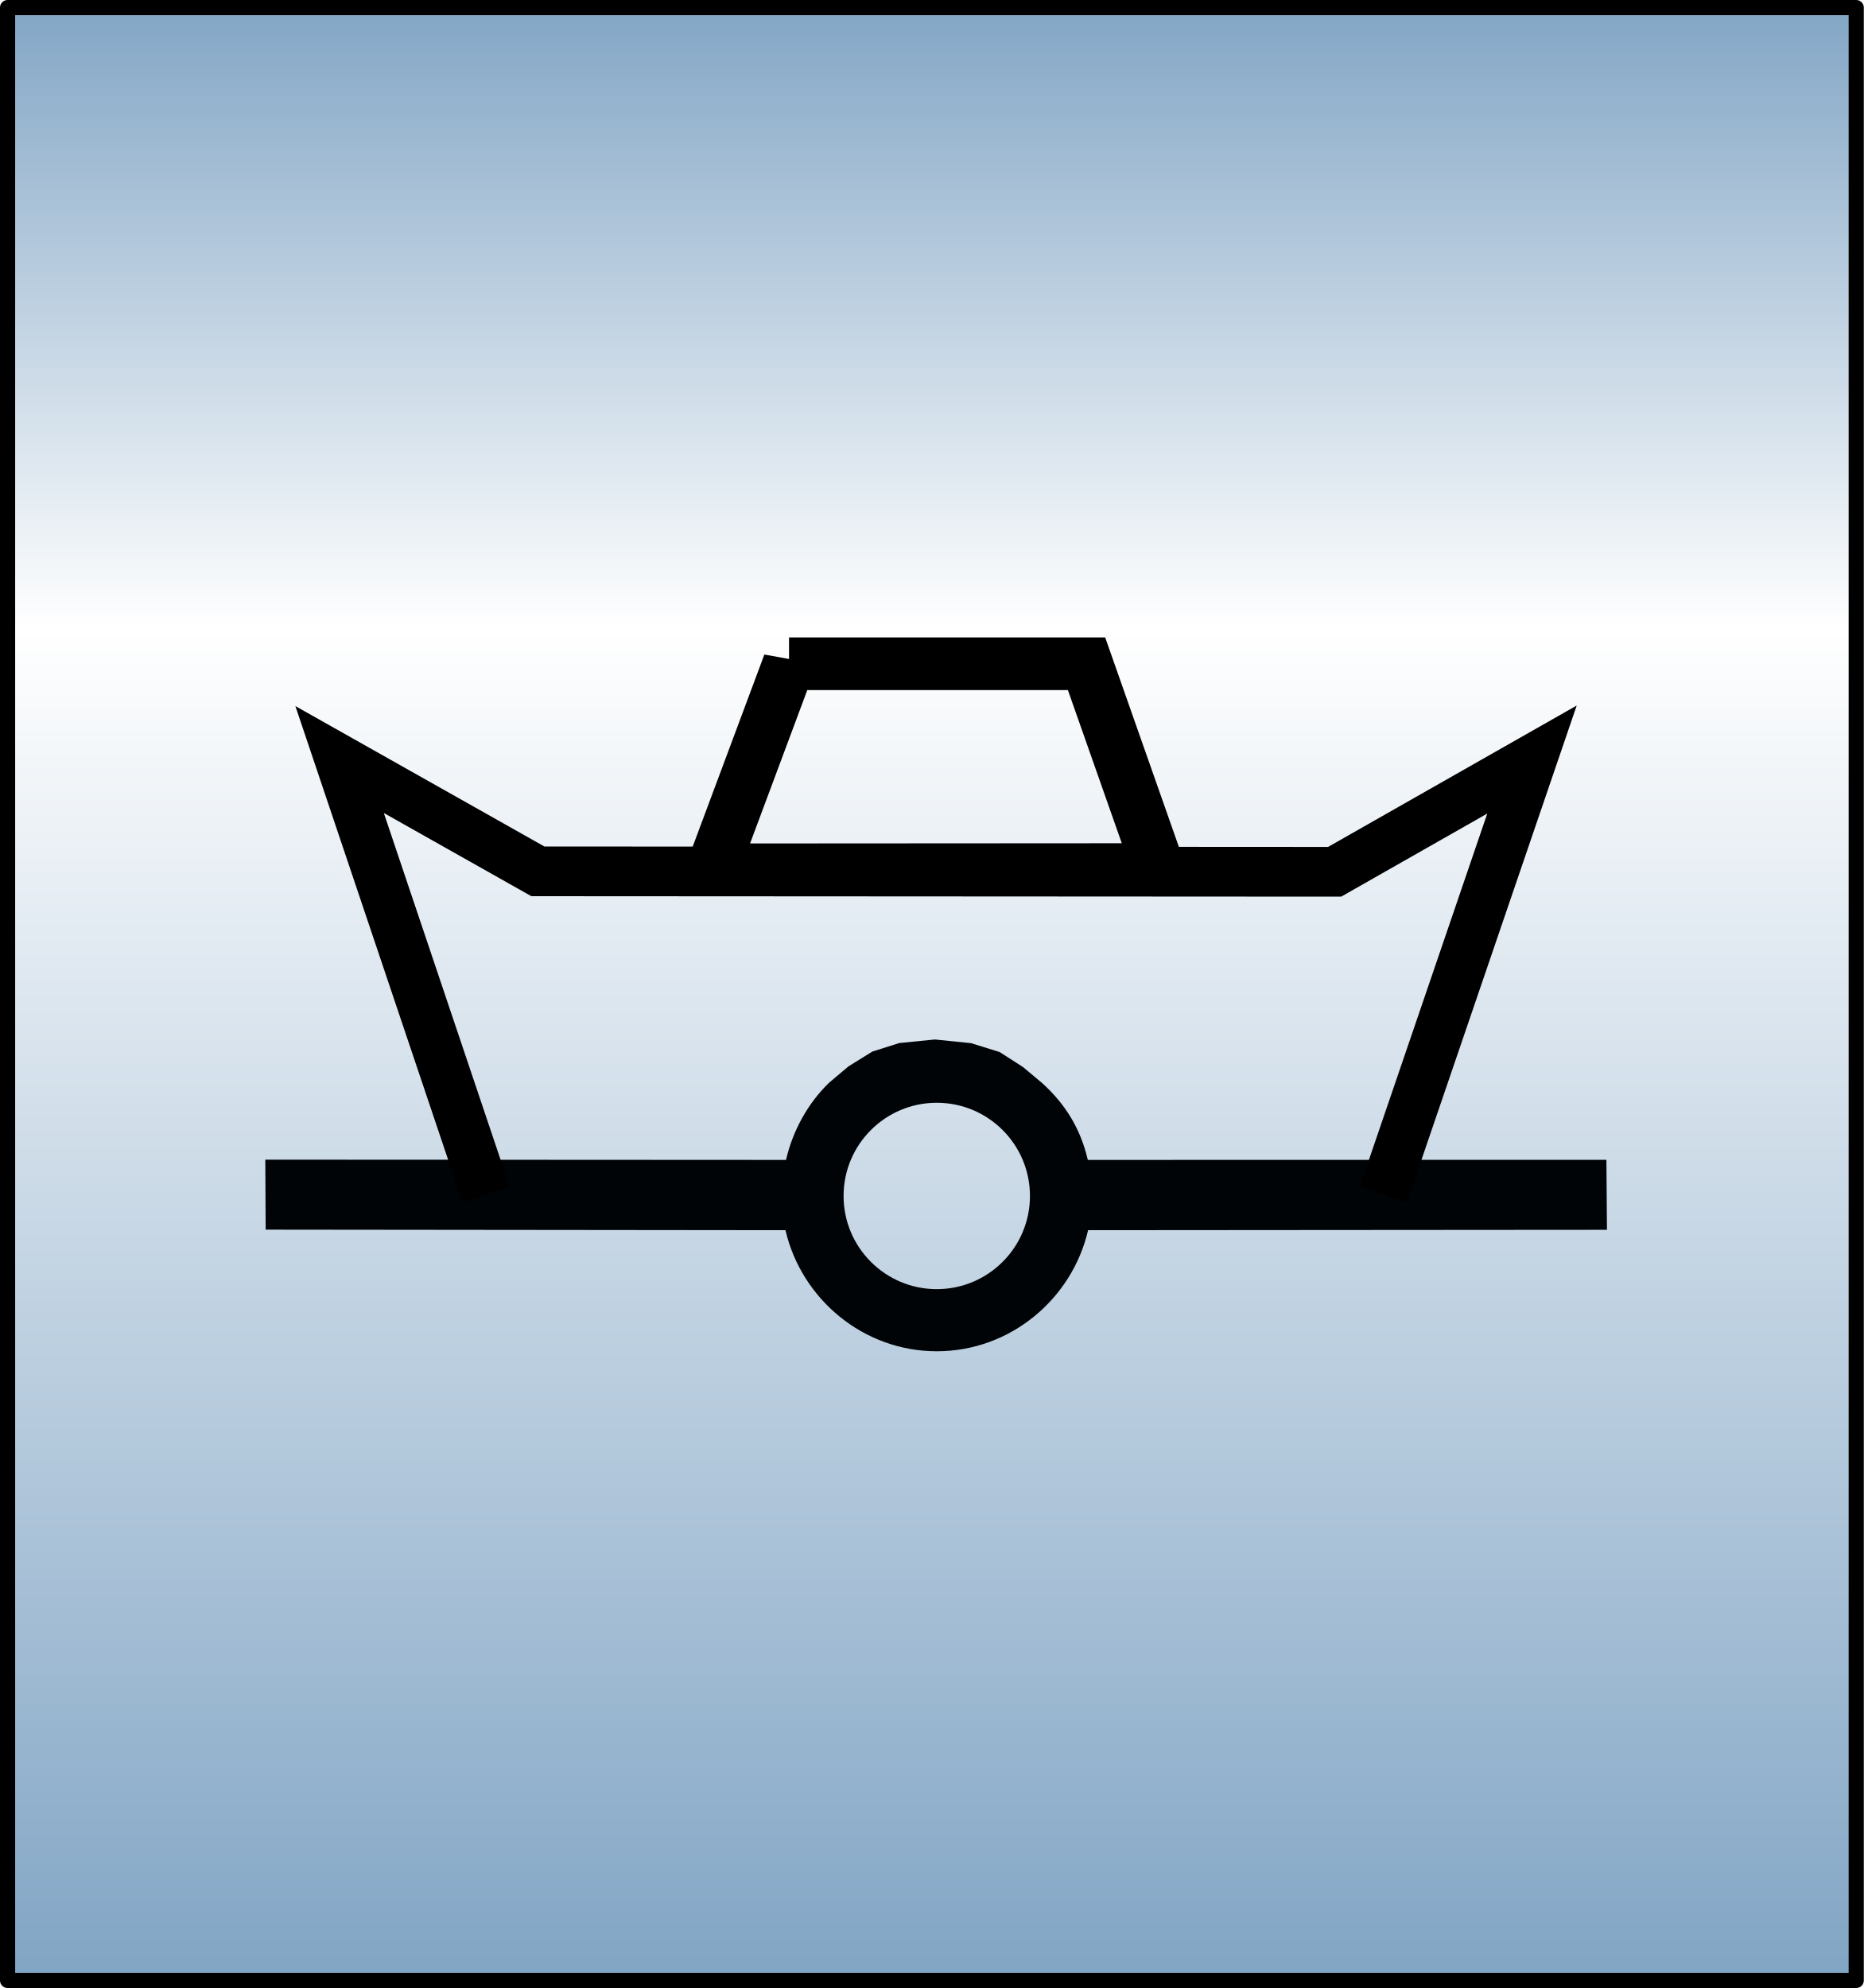
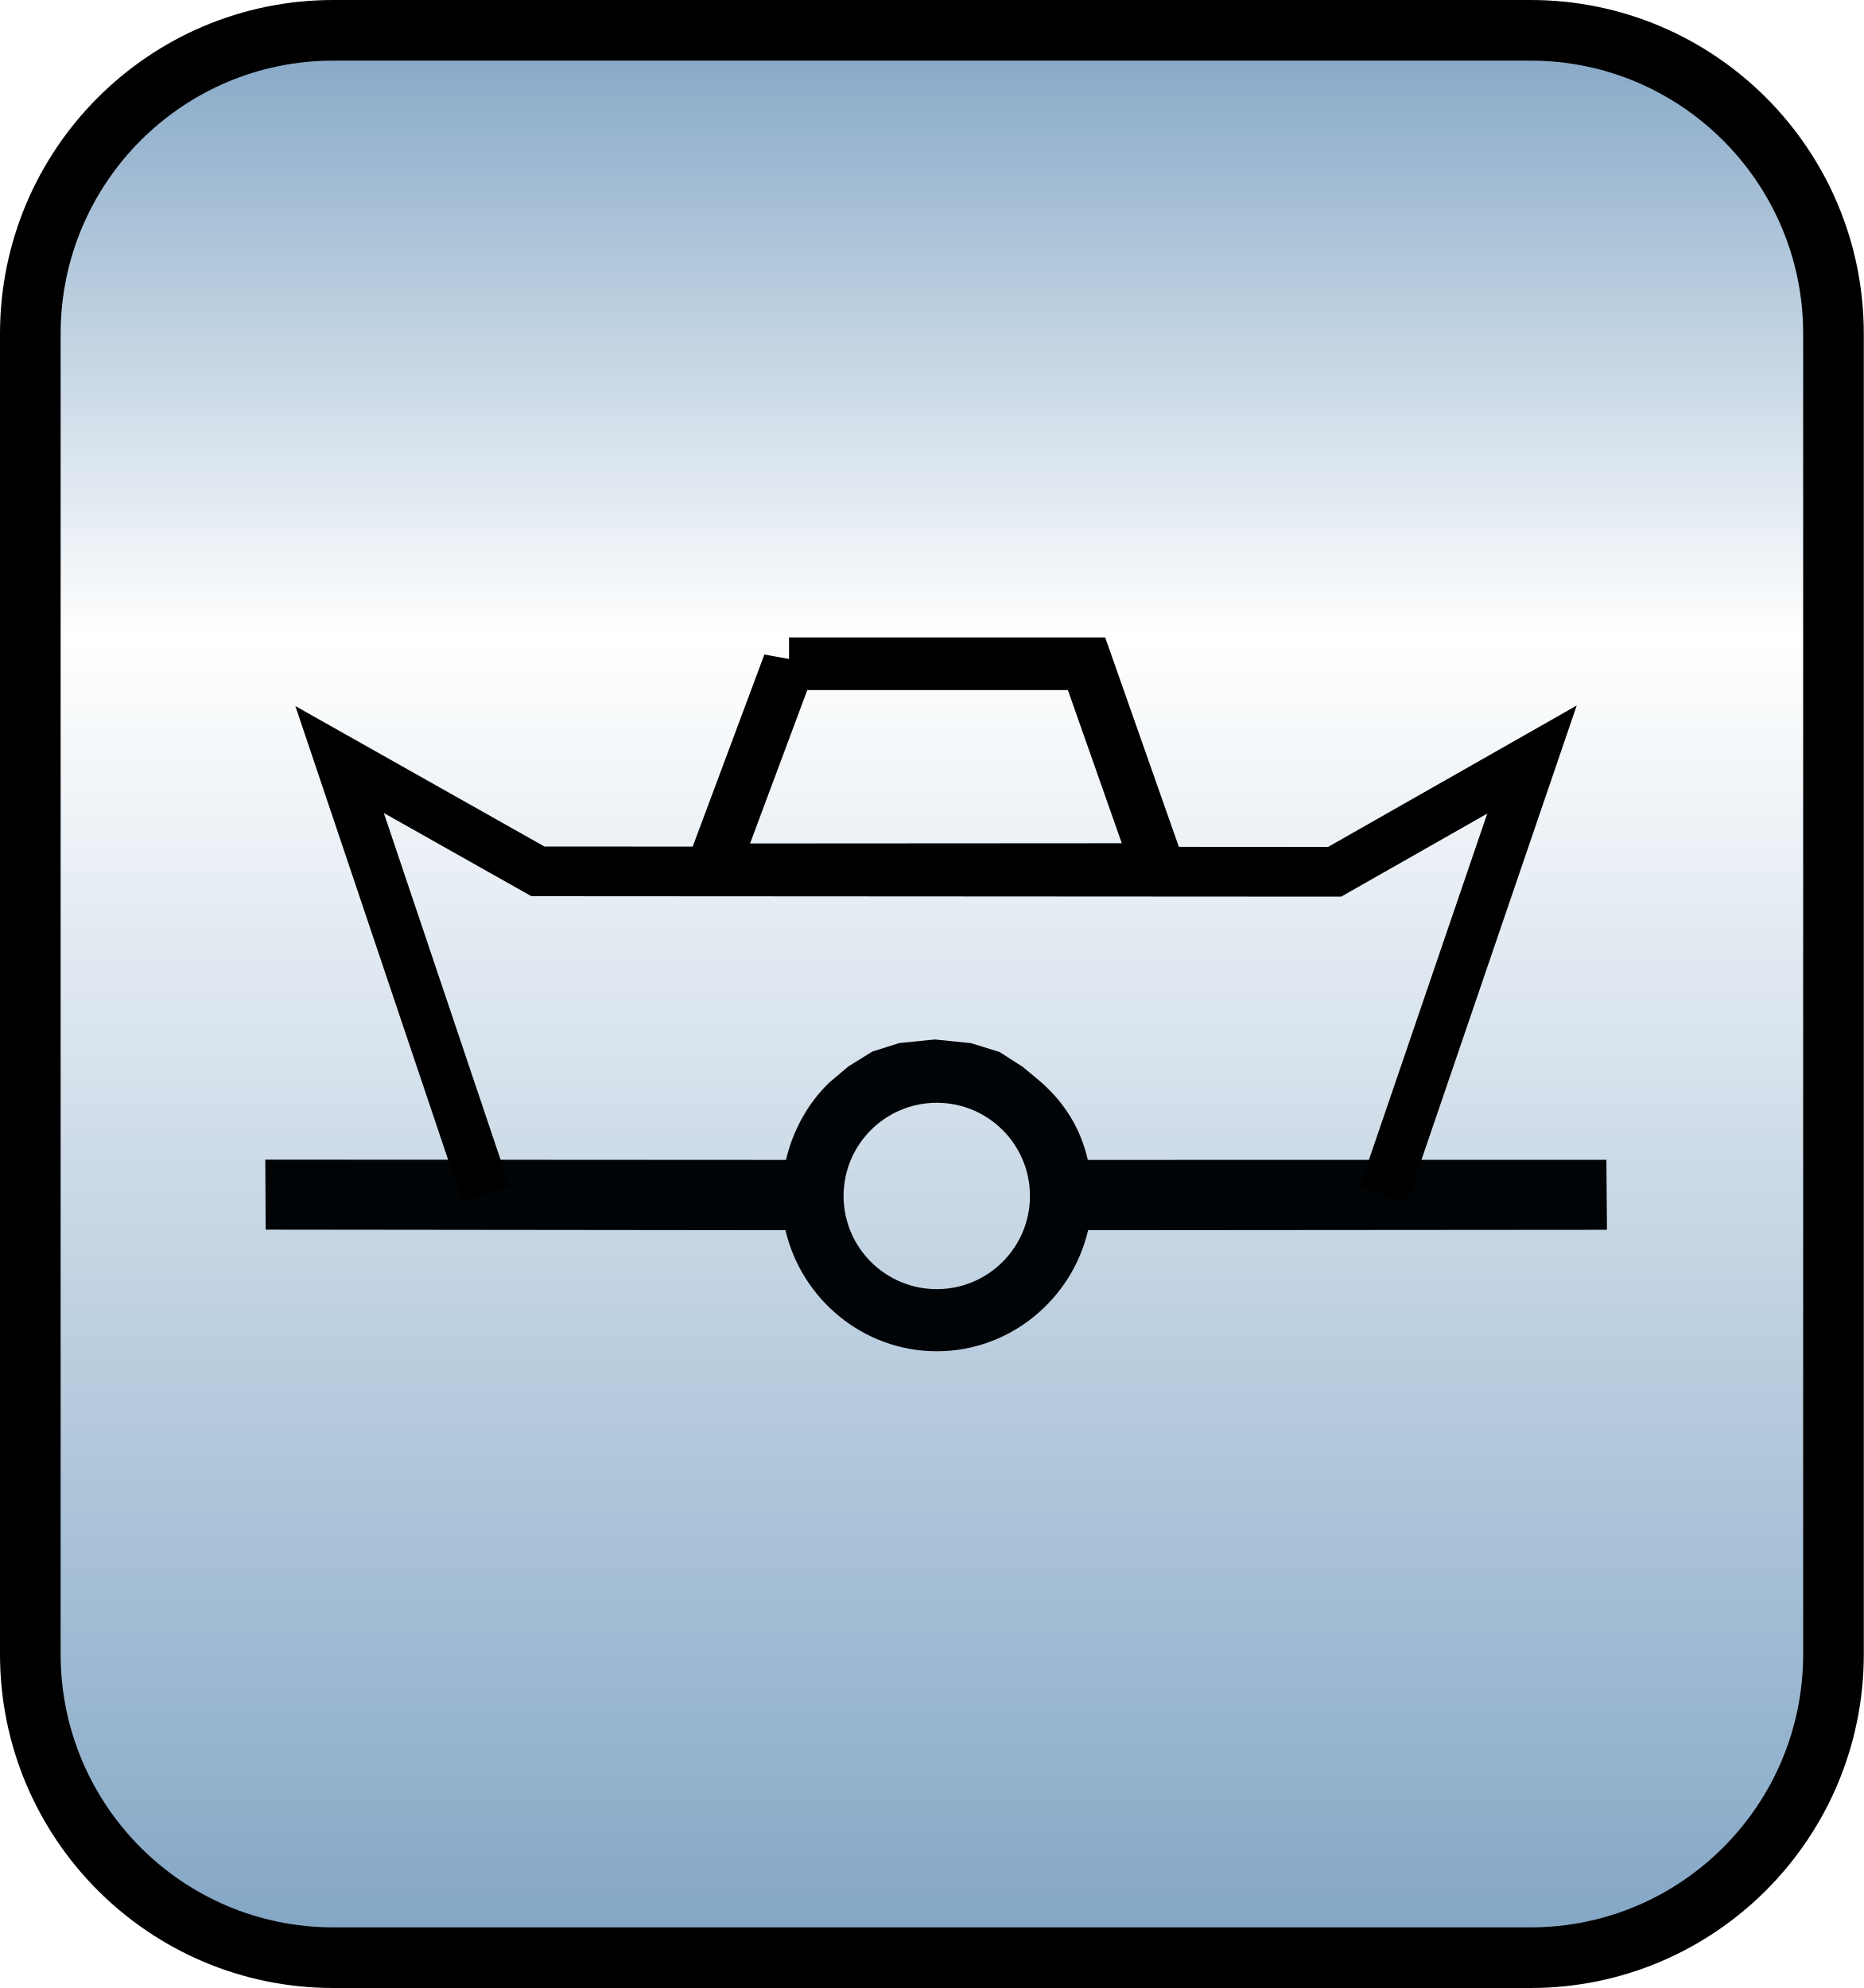
<svg xmlns="http://www.w3.org/2000/svg" xmlns:xlink="http://www.w3.org/1999/xlink" width="30" height="32" id="svg2" version="1.1" style="display:inline">
  <defs id="defs4">
    <linearGradient id="linearGradient3638">
      <stop id="stop3640" offset="0" style="stop-color:#80a4c4;stop-opacity:1" />
      <stop style="stop-color:#ffffff;stop-opacity:1" offset="0.18" id="stop3642" />
      <stop id="stop3646" offset="0.499" style="stop-color:#ffffff;stop-opacity:1" />
      <stop id="stop3644" offset="1" style="stop-color:#80a4c4;stop-opacity:1" />
    </linearGradient>
    <linearGradient id="linearGradient3606">
      <stop style="stop-color:#80a4c4;stop-opacity:1" offset="0" id="stop3608" />
      <stop id="stop3614" offset="0.317" style="stop-color:#ffffff;stop-opacity:1" />
      <stop style="stop-color:#80a4c4;stop-opacity:1" offset="1" id="stop3610" />
    </linearGradient>
-     <linearGradient xlink:href="#linearGradient3606" id="linearGradient3612" x1="50.003" y1="1012.422" x2="50.003" y2="1052.36" gradientUnits="userSpaceOnUse" gradientTransform="matrix(0.2990478,0,0,0.8051529,0.04684594,205.1299)" />
+     <linearGradient xlink:href="#linearGradient3606" id="linearGradient3612" x1="50.003" y1="1012.422" x2="50.003" y2="1052.36" gradientUnits="userSpaceOnUse" gradientTransform="matrix(0.2916874,0,0,0.7865839,0.4148849,224.3004)" />
    <linearGradient xlink:href="#linearGradient3638" id="linearGradient3636" gradientUnits="userSpaceOnUse" x1="50.003" y1="1012.422" x2="50.003" y2="1052.36" />
  </defs>
  <g id="layer1" transform="translate(0,-1020.362)" style="display:inline">
-     <rect y="1020.484" x="0.122" height="31.756" width="29.756" id="rect3618" style="fill:url(#linearGradient3612);fill-opacity:1;stroke:#000000;stroke-width:0.244;stroke-linejoin:round;stroke-miterlimit:4;stroke-opacity:1;stroke-dasharray:none;display:inline" />
+     <rect y="1020.85" x="0.488" height="31.024" width="29.024" id="rect3618" style="fill:url(#linearGradient3612);fill-opacity:1;stroke:#000000;stroke-width:0.976;stroke-linejoin:round;stroke-miterlimit:4;stroke-opacity:1;stroke-dasharray:none;display:inline" rx="4.877" ry="4.885" />
    <g transform="matrix(0.2,0,0,0.2,-14.94308,1015.591)" style="display:inline" id="layer1-9">
      <path id="path2520" d="m 141.451,110.985 c -1.705,1.649 -2.925,3.839 -3.478,6.224 l -41.906,-0.022 0.029,5.634 41.834,0.044 c 1.287,5.533 6.255,9.744 12.178,9.744 5.925,0 10.893,-4.208 12.178,-9.744 l 41.759,-0.031 -0.044,-5.634 -41.737,0.009 c -0.587,-2.529 -1.822,-4.511 -3.688,-6.197 l -1.524,-1.274 -1.882,-1.211 -2.302,-0.715 -2.91,-0.296 -2.864,0.285 -2.174,0.688 -1.911,1.185 -1.557,1.311 z m 8.656,1.624 c 4.14,0 7.5,3.36 7.5,7.5 0,4.14 -3.36,7.5 -7.5,7.5 -4.14,0 -7.5,-3.36 -7.5,-7.5 0,-4.14 3.36,-7.5 7.5,-7.5 z" style="fill:#000407;fill-opacity:1;fill-rule:evenodd;stroke:none;display:inline" />
      <path id="path2864" d="m 138.217,77.275 23.944,0 5.827,16.563 -35.959,0.021 6.188,-16.585 0,-4e-5 z" style="fill:none;stroke:#000000;stroke-width:4.237;stroke-linecap:butt;stroke-linejoin:miter;stroke-miterlimit:4;stroke-opacity:1;stroke-dasharray:none" />
      <path id="path3652" d="m 113.834,119.993 -11.787,-35.008 15.957,8.998 64.123,0.036 15.884,-9.034 -11.963,35.008" style="fill:none;stroke:#000000;stroke-width:4;stroke-linecap:butt;stroke-linejoin:miter;stroke-miterlimit:4;stroke-opacity:1;stroke-dasharray:none" />
    </g>
  </g>
</svg>
